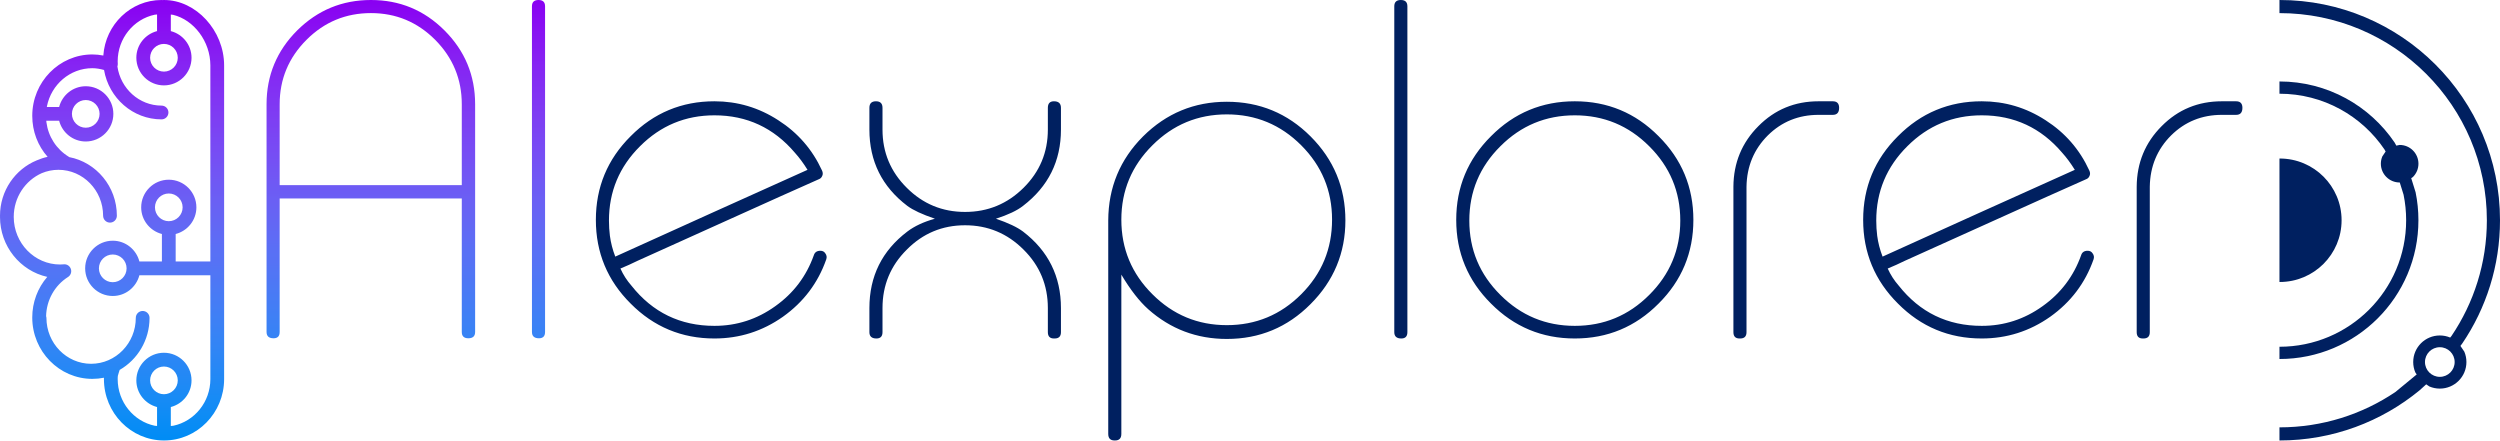
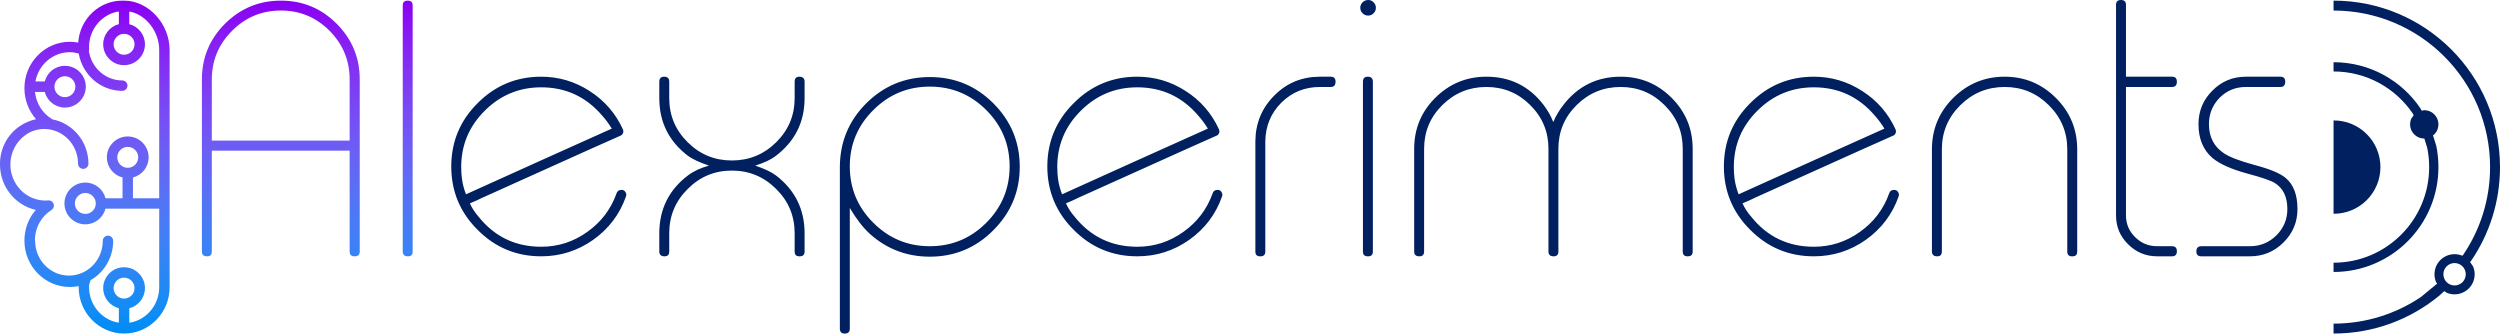
- <svg xmlns="http://www.w3.org/2000/svg" width="4183" height="737" xml:space="preserve" overflow="hidden">
+ <svg xmlns="http://www.w3.org/2000/svg" width="3950" height="527" xml:space="preserve" overflow="hidden">
  <defs>
    <clipPath id="clip0">
-       <rect x="109" y="869" width="4183" height="737" />
+       <rect x="225" y="974" width="3950" height="527" />
    </clipPath>
-     <linearGradient x1="565" y1="869" x2="565" y2="1606" gradientUnits="userSpaceOnUse" spreadMethod="reflect" id="fill1">
+     <linearGradient x1="551" y1="975" x2="551" y2="1501" gradientUnits="userSpaceOnUse" spreadMethod="reflect" id="fill1">
      <stop offset="0" stop-color="#8A00F2" />
      <stop offset="0.007" stop-color="#8901F2" />
      <stop offset="0.014" stop-color="#8903F2" />
      <stop offset="0.021" stop-color="#8905F2" />
      <stop offset="0.029" stop-color="#8907F2" />
      <stop offset="0.036" stop-color="#8909F2" />
      <stop offset="0.043" stop-color="#890BF2" />
      <stop offset="0.05" stop-color="#890CF2" />
      <stop offset="0.057" stop-color="#890EF2" />
      <stop offset="0.064" stop-color="#8910F2" />
      <stop offset="0.071" stop-color="#8912F2" />
      <stop offset="0.079" stop-color="#8814F2" />
      <stop offset="0.086" stop-color="#8815F2" />
      <stop offset="0.093" stop-color="#8817F2" />
      <stop offset="0.1" stop-color="#8819F2" />
      <stop offset="0.107" stop-color="#871AF2" />
      <stop offset="0.114" stop-color="#871CF2" />
      <stop offset="0.121" stop-color="#871EF2" />
      <stop offset="0.129" stop-color="#8720F2" />
      <stop offset="0.136" stop-color="#8621F2" />
      <stop offset="0.143" stop-color="#8623F3" />
      <stop offset="0.15" stop-color="#8625F3" />
      <stop offset="0.157" stop-color="#8526F3" />
      <stop offset="0.164" stop-color="#8528F3" />
      <stop offset="0.171" stop-color="#8429F3" />
      <stop offset="0.179" stop-color="#842BF3" />
      <stop offset="0.186" stop-color="#842DF3" />
      <stop offset="0.193" stop-color="#832EF3" />
      <stop offset="0.2" stop-color="#8330F3" />
      <stop offset="0.207" stop-color="#8231F3" />
      <stop offset="0.214" stop-color="#8233F3" />
      <stop offset="0.221" stop-color="#8134F3" />
      <stop offset="0.229" stop-color="#8136F3" />
      <stop offset="0.236" stop-color="#8037F3" />
      <stop offset="0.243" stop-color="#8039F3" />
      <stop offset="0.25" stop-color="#7F3AF3" />
      <stop offset="0.257" stop-color="#7F3CF3" />
      <stop offset="0.264" stop-color="#7E3DF3" />
      <stop offset="0.271" stop-color="#7E3FF3" />
      <stop offset="0.279" stop-color="#7D40F3" />
      <stop offset="0.286" stop-color="#7C41F3" />
      <stop offset="0.293" stop-color="#7C43F3" />
      <stop offset="0.3" stop-color="#7B44F3" />
      <stop offset="0.307" stop-color="#7A46F3" />
      <stop offset="0.314" stop-color="#7A47F4" />
      <stop offset="0.321" stop-color="#7948F4" />
      <stop offset="0.329" stop-color="#784AF4" />
      <stop offset="0.336" stop-color="#784BF4" />
      <stop offset="0.343" stop-color="#774CF4" />
      <stop offset="0.35" stop-color="#764EF4" />
      <stop offset="0.357" stop-color="#754FF4" />
      <stop offset="0.364" stop-color="#7550F4" />
      <stop offset="0.371" stop-color="#7451F4" />
      <stop offset="0.379" stop-color="#7353F4" />
      <stop offset="0.386" stop-color="#7254F4" />
      <stop offset="0.393" stop-color="#7255F4" />
      <stop offset="0.4" stop-color="#7156F4" />
      <stop offset="0.407" stop-color="#7058F4" />
      <stop offset="0.414" stop-color="#6F59F4" />
      <stop offset="0.421" stop-color="#6E5AF4" />
      <stop offset="0.429" stop-color="#6D5BF4" />
      <stop offset="0.436" stop-color="#6C5CF4" />
      <stop offset="0.443" stop-color="#6C5DF4" />
      <stop offset="0.45" stop-color="#6B5FF4" />
      <stop offset="0.457" stop-color="#6A60F4" />
      <stop offset="0.464" stop-color="#6961F4" />
      <stop offset="0.471" stop-color="#6862F4" />
      <stop offset="0.479" stop-color="#6763F4" />
      <stop offset="0.486" stop-color="#6664F4" />
      <stop offset="0.493" stop-color="#6565F4" />
      <stop offset="0.5" stop-color="#6466F4" />
      <stop offset="0.507" stop-color="#6367F4" />
      <stop offset="0.514" stop-color="#6268F4" />
      <stop offset="0.521" stop-color="#6169F4" />
      <stop offset="0.529" stop-color="#606AF5" />
      <stop offset="0.536" stop-color="#5F6BF5" />
      <stop offset="0.543" stop-color="#5E6CF5" />
      <stop offset="0.55" stop-color="#5D6DF5" />
      <stop offset="0.557" stop-color="#5B6EF5" />
      <stop offset="0.564" stop-color="#5A6FF5" />
      <stop offset="0.571" stop-color="#5970F5" />
      <stop offset="0.579" stop-color="#5871F5" />
      <stop offset="0.586" stop-color="#5771F5" />
      <stop offset="0.593" stop-color="#5672F5" />
      <stop offset="0.6" stop-color="#5573F5" />
      <stop offset="0.607" stop-color="#5374F5" />
      <stop offset="0.614" stop-color="#5275F5" />
      <stop offset="0.621" stop-color="#5176F5" />
      <stop offset="0.629" stop-color="#5076F5" />
      <stop offset="0.636" stop-color="#4E77F5" />
      <stop offset="0.643" stop-color="#4D78F5" />
      <stop offset="0.65" stop-color="#4C79F5" />
      <stop offset="0.657" stop-color="#4B7AF5" />
      <stop offset="0.664" stop-color="#497AF5" />
      <stop offset="0.671" stop-color="#487BF5" />
      <stop offset="0.679" stop-color="#477CF5" />
      <stop offset="0.686" stop-color="#457CF5" />
      <stop offset="0.693" stop-color="#447DF5" />
      <stop offset="0.7" stop-color="#437EF5" />
      <stop offset="0.707" stop-color="#417EF5" />
      <stop offset="0.714" stop-color="#407FF5" />
      <stop offset="0.721" stop-color="#3F80F5" />
      <stop offset="0.729" stop-color="#3D80F5" />
      <stop offset="0.736" stop-color="#3C81F5" />
      <stop offset="0.743" stop-color="#3A81F5" />
      <stop offset="0.75" stop-color="#3982F5" />
      <stop offset="0.757" stop-color="#3883F5" />
      <stop offset="0.764" stop-color="#3683F5" />
      <stop offset="0.771" stop-color="#3584F5" />
      <stop offset="0.779" stop-color="#3384F5" />
      <stop offset="0.786" stop-color="#3285F5" />
      <stop offset="0.793" stop-color="#3085F5" />
      <stop offset="0.8" stop-color="#2F86F5" />
      <stop offset="0.807" stop-color="#2D86F5" />
      <stop offset="0.814" stop-color="#2C86F5" />
      <stop offset="0.821" stop-color="#2A87F5" />
      <stop offset="0.829" stop-color="#2987F5" />
      <stop offset="0.836" stop-color="#2788F5" />
      <stop offset="0.843" stop-color="#2588F5" />
      <stop offset="0.85" stop-color="#2488F5" />
      <stop offset="0.857" stop-color="#2289F5" />
      <stop offset="0.864" stop-color="#2189F5" />
      <stop offset="0.871" stop-color="#1F89F5" />
      <stop offset="0.879" stop-color="#1D8AF5" />
      <stop offset="0.886" stop-color="#1C8AF5" />
      <stop offset="0.893" stop-color="#1A8AF5" />
      <stop offset="0.9" stop-color="#188BF5" />
      <stop offset="0.907" stop-color="#178BF5" />
      <stop offset="0.914" stop-color="#158BF5" />
      <stop offset="0.921" stop-color="#138BF5" />
      <stop offset="0.929" stop-color="#118BF5" />
      <stop offset="0.936" stop-color="#108CF5" />
      <stop offset="0.943" stop-color="#0E8CF5" />
      <stop offset="0.95" stop-color="#0C8CF5" />
      <stop offset="0.957" stop-color="#0A8CF5" />
      <stop offset="0.964" stop-color="#098CF5" />
      <stop offset="0.971" stop-color="#078CF5" />
      <stop offset="0.979" stop-color="#058CF5" />
      <stop offset="0.986" stop-color="#038CF5" />
      <stop offset="0.993" stop-color="#018CF5" />
      <stop offset="1" stop-color="#008DF6" />
    </linearGradient>
-     <linearGradient x1="565" y1="869" x2="565" y2="1606" gradientUnits="userSpaceOnUse" spreadMethod="reflect" id="fill2">
+     <linearGradient x1="551" y1="975" x2="551" y2="1501" gradientUnits="userSpaceOnUse" spreadMethod="reflect" id="fill2">
      <stop offset="0" stop-color="#8A00F2" />
      <stop offset="0.007" stop-color="#8901F2" />
      <stop offset="0.014" stop-color="#8903F2" />
      <stop offset="0.021" stop-color="#8905F2" />
      <stop offset="0.029" stop-color="#8907F2" />
      <stop offset="0.036" stop-color="#8909F2" />
      <stop offset="0.043" stop-color="#890BF2" />
      <stop offset="0.05" stop-color="#890CF2" />
      <stop offset="0.057" stop-color="#890EF2" />
      <stop offset="0.064" stop-color="#8910F2" />
      <stop offset="0.071" stop-color="#8912F2" />
      <stop offset="0.079" stop-color="#8814F2" />
      <stop offset="0.086" stop-color="#8815F2" />
      <stop offset="0.093" stop-color="#8817F2" />
      <stop offset="0.1" stop-color="#8819F2" />
      <stop offset="0.107" stop-color="#871AF2" />
      <stop offset="0.114" stop-color="#871CF2" />
      <stop offset="0.121" stop-color="#871EF2" />
      <stop offset="0.129" stop-color="#8720F2" />
      <stop offset="0.136" stop-color="#8621F2" />
      <stop offset="0.143" stop-color="#8623F3" />
      <stop offset="0.15" stop-color="#8625F3" />
      <stop offset="0.157" stop-color="#8526F3" />
      <stop offset="0.164" stop-color="#8528F3" />
      <stop offset="0.171" stop-color="#8429F3" />
      <stop offset="0.179" stop-color="#842BF3" />
      <stop offset="0.186" stop-color="#842DF3" />
      <stop offset="0.193" stop-color="#832EF3" />
      <stop offset="0.2" stop-color="#8330F3" />
      <stop offset="0.207" stop-color="#8231F3" />
      <stop offset="0.214" stop-color="#8233F3" />
      <stop offset="0.221" stop-color="#8134F3" />
      <stop offset="0.229" stop-color="#8136F3" />
      <stop offset="0.236" stop-color="#8037F3" />
      <stop offset="0.243" stop-color="#8039F3" />
      <stop offset="0.25" stop-color="#7F3AF3" />
      <stop offset="0.257" stop-color="#7F3CF3" />
      <stop offset="0.264" stop-color="#7E3DF3" />
      <stop offset="0.271" stop-color="#7E3FF3" />
      <stop offset="0.279" stop-color="#7D40F3" />
      <stop offset="0.286" stop-color="#7C41F3" />
      <stop offset="0.293" stop-color="#7C43F3" />
      <stop offset="0.3" stop-color="#7B44F3" />
      <stop offset="0.307" stop-color="#7A46F3" />
      <stop offset="0.314" stop-color="#7A47F4" />
      <stop offset="0.321" stop-color="#7948F4" />
      <stop offset="0.329" stop-color="#784AF4" />
      <stop offset="0.336" stop-color="#784BF4" />
      <stop offset="0.343" stop-color="#774CF4" />
      <stop offset="0.35" stop-color="#764EF4" />
      <stop offset="0.357" stop-color="#754FF4" />
      <stop offset="0.364" stop-color="#7550F4" />
      <stop offset="0.371" stop-color="#7451F4" />
      <stop offset="0.379" stop-color="#7353F4" />
      <stop offset="0.386" stop-color="#7254F4" />
      <stop offset="0.393" stop-color="#7255F4" />
      <stop offset="0.4" stop-color="#7156F4" />
      <stop offset="0.407" stop-color="#7058F4" />
      <stop offset="0.414" stop-color="#6F59F4" />
      <stop offset="0.421" stop-color="#6E5AF4" />
      <stop offset="0.429" stop-color="#6D5BF4" />
      <stop offset="0.436" stop-color="#6C5CF4" />
      <stop offset="0.443" stop-color="#6C5DF4" />
      <stop offset="0.45" stop-color="#6B5FF4" />
      <stop offset="0.457" stop-color="#6A60F4" />
      <stop offset="0.464" stop-color="#6961F4" />
      <stop offset="0.471" stop-color="#6862F4" />
      <stop offset="0.479" stop-color="#6763F4" />
      <stop offset="0.486" stop-color="#6664F4" />
      <stop offset="0.493" stop-color="#6565F4" />
      <stop offset="0.5" stop-color="#6466F4" />
      <stop offset="0.507" stop-color="#6367F4" />
      <stop offset="0.514" stop-color="#6268F4" />
      <stop offset="0.521" stop-color="#6169F4" />
      <stop offset="0.529" stop-color="#606AF5" />
      <stop offset="0.536" stop-color="#5F6BF5" />
      <stop offset="0.543" stop-color="#5E6CF5" />
      <stop offset="0.55" stop-color="#5D6DF5" />
      <stop offset="0.557" stop-color="#5B6EF5" />
      <stop offset="0.564" stop-color="#5A6FF5" />
      <stop offset="0.571" stop-color="#5970F5" />
      <stop offset="0.579" stop-color="#5871F5" />
      <stop offset="0.586" stop-color="#5771F5" />
      <stop offset="0.593" stop-color="#5672F5" />
      <stop offset="0.6" stop-color="#5573F5" />
      <stop offset="0.607" stop-color="#5374F5" />
      <stop offset="0.614" stop-color="#5275F5" />
      <stop offset="0.621" stop-color="#5176F5" />
      <stop offset="0.629" stop-color="#5076F5" />
      <stop offset="0.636" stop-color="#4E77F5" />
      <stop offset="0.643" stop-color="#4D78F5" />
      <stop offset="0.65" stop-color="#4C79F5" />
      <stop offset="0.657" stop-color="#4B7AF5" />
      <stop offset="0.664" stop-color="#497AF5" />
      <stop offset="0.671" stop-color="#487BF5" />
      <stop offset="0.679" stop-color="#477CF5" />
      <stop offset="0.686" stop-color="#457CF5" />
      <stop offset="0.693" stop-color="#447DF5" />
      <stop offset="0.7" stop-color="#437EF5" />
      <stop offset="0.707" stop-color="#417EF5" />
      <stop offset="0.714" stop-color="#407FF5" />
      <stop offset="0.721" stop-color="#3F80F5" />
      <stop offset="0.729" stop-color="#3D80F5" />
      <stop offset="0.736" stop-color="#3C81F5" />
      <stop offset="0.743" stop-color="#3A81F5" />
      <stop offset="0.75" stop-color="#3982F5" />
      <stop offset="0.757" stop-color="#3883F5" />
      <stop offset="0.764" stop-color="#3683F5" />
      <stop offset="0.771" stop-color="#3584F5" />
      <stop offset="0.779" stop-color="#3384F5" />
      <stop offset="0.786" stop-color="#3285F5" />
      <stop offset="0.793" stop-color="#3085F5" />
      <stop offset="0.8" stop-color="#2F86F5" />
      <stop offset="0.807" stop-color="#2D86F5" />
      <stop offset="0.814" stop-color="#2C86F5" />
      <stop offset="0.821" stop-color="#2A87F5" />
      <stop offset="0.829" stop-color="#2987F5" />
      <stop offset="0.836" stop-color="#2788F5" />
      <stop offset="0.843" stop-color="#2588F5" />
      <stop offset="0.85" stop-color="#2488F5" />
      <stop offset="0.857" stop-color="#2289F5" />
      <stop offset="0.864" stop-color="#2189F5" />
      <stop offset="0.871" stop-color="#1F89F5" />
      <stop offset="0.879" stop-color="#1D8AF5" />
      <stop offset="0.886" stop-color="#1C8AF5" />
      <stop offset="0.893" stop-color="#1A8AF5" />
      <stop offset="0.9" stop-color="#188BF5" />
      <stop offset="0.907" stop-color="#178BF5" />
      <stop offset="0.914" stop-color="#158BF5" />
      <stop offset="0.921" stop-color="#138BF5" />
      <stop offset="0.929" stop-color="#118BF5" />
      <stop offset="0.936" stop-color="#108CF5" />
      <stop offset="0.943" stop-color="#0E8CF5" />
      <stop offset="0.95" stop-color="#0C8CF5" />
      <stop offset="0.957" stop-color="#0A8CF5" />
      <stop offset="0.964" stop-color="#098CF5" />
      <stop offset="0.971" stop-color="#078CF5" />
      <stop offset="0.979" stop-color="#058CF5" />
      <stop offset="0.986" stop-color="#038CF5" />
      <stop offset="0.993" stop-color="#018CF5" />
      <stop offset="1" stop-color="#008DF6" />
    </linearGradient>
  </defs>
-   <g clip-path="url(#clip0)" transform="translate(-109 -869)">
-     <path d="M4191.3 1449.96C4177.59 1449.96 4166.47 1461.06 4166.47 1474.75 4166.47 1488.45 4177.59 1499.55 4191.3 1499.55 4205.02 1499.55 4216.13 1488.45 4216.13 1474.75 4216.13 1461.06 4205.02 1449.96 4191.3 1449.96ZM3923.5 1134.24C3980.63 1134.24 4026.94 1180.48 4026.94 1237.53 4026.94 1294.58 3980.63 1340.82 3923.5 1340.82L3923.01 1340.78 3923.01 1340.63 3923 1340.63 3923 1300.69 3923.01 1300.69 3923.01 1174.31 3923 1174.31 3923 1134.37 3923.01 1134.37 3923.01 1134.29ZM3923 1005.31C4003.26 1005.31 4074.01 1045.92 4115.8 1107.68L4118.5 1112.65 4124.1 1111.52C4141.47 1111.52 4155.55 1125.58 4155.55 1142.93 4155.55 1151.6 4152.03 1159.46 4146.34 1165.14L4143.44 1167.09 4150.78 1190.71C4153.88 1205.82 4155.5 1221.47 4155.5 1237.5 4155.5 1365.73 4051.41 1469.69 3923 1469.69L3923 1449.19C4040.07 1449.19 4134.97 1354.41 4134.97 1237.5 4134.97 1222.89 4133.49 1208.62 4130.67 1194.84L4124.28 1174.3 4124.1 1174.34C4106.73 1174.34 4092.65 1160.28 4092.65 1142.93 4092.65 1138.59 4093.53 1134.46 4095.12 1130.7L4100.62 1122.55 4098.77 1119.15C4060.68 1062.84 3996.17 1025.81 3923 1025.81ZM3923 869C4126.79 869 4292 1033.98 4292 1237.5 4292 1313.82 4268.77 1384.72 4228.98 1443.53L4225.8 1447.78 4232.32 1457.45C4234.58 1462.77 4235.82 1468.62 4235.82 1474.75 4235.82 1499.31 4215.89 1519.21 4191.3 1519.21 4185.16 1519.21 4179.3 1517.97 4173.97 1515.72L4168.52 1512.05 4157.72 1521.85C4093.93 1574.42 4012.16 1606 3923 1606L3923 1584.05C3994.87 1584.05 4061.64 1562.23 4117.02 1524.87L4152.63 1495.53 4150.28 1492.06C4148.03 1486.74 4146.78 1480.89 4146.78 1474.75 4146.78 1450.2 4166.71 1430.3 4191.3 1430.3 4197.45 1430.3 4203.3 1431.54 4208.63 1433.79L4208.65 1433.8 4210.76 1431.26C4248.17 1375.95 4270.02 1309.27 4270.02 1237.5 4270.02 1046.1 4114.65 890.948 3923 890.948Z" fill="#002060" fill-rule="evenodd" />
-     <path d="M3424.84 1061.96C3376.32 1061.96 3334.83 1079.18 3300.4 1113.62 3265.7 1148.07 3248.35 1189.55 3248.35 1238.09 3248.35 1246.7 3248.87 1255.18 3249.92 1263.53 3251.48 1275.27 3254.48 1286.88 3258.92 1298.36 3294.4 1282.18 3348.01 1257.92 3419.75 1225.56 3490.45 1193.73 3544.07 1169.59 3580.59 1153.15 3573.81 1142.19 3566.76 1132.67 3559.46 1124.58 3523.98 1082.83 3479.1 1061.96 3424.84 1061.96ZM2743.96 1061.96C2695.43 1061.96 2653.95 1079.18 2619.52 1113.62 2584.82 1148.07 2567.47 1189.55 2567.47 1238.09 2567.47 1286.62 2584.82 1328.11 2619.52 1362.55 2653.95 1396.99 2695.43 1414.22 2743.96 1414.22 2792.48 1414.22 2833.97 1396.99 2868.4 1362.55 2903.1 1328.11 2920.45 1286.62 2920.45 1238.09 2920.45 1189.55 2903.1 1148.07 2868.4 1113.62 2833.97 1079.18 2792.48 1061.96 2743.96 1061.96ZM1304.4 1061.96C1255.88 1061.96 1214.4 1079.18 1179.96 1113.62 1145.26 1148.07 1127.91 1189.55 1127.91 1238.09 1127.91 1246.7 1128.44 1255.18 1129.48 1263.53 1131.04 1275.27 1134.04 1286.88 1138.48 1298.36 1173.96 1282.18 1227.57 1257.92 1299.32 1225.56 1370.02 1193.73 1423.63 1169.59 1460.15 1153.15 1453.37 1142.19 1446.33 1132.67 1439.02 1124.58 1403.54 1082.83 1358.67 1061.96 1304.4 1061.96ZM2161.72 1060.39C2113.19 1060.39 2071.71 1077.61 2037.27 1112.06 2002.57 1146.5 1985.23 1187.99 1985.23 1236.52 1985.23 1285.32 2002.57 1326.93 2037.27 1361.38 2071.71 1395.82 2113.19 1413.04 2161.72 1413.04 2210.24 1413.04 2251.72 1395.82 2286.16 1361.38 2320.59 1326.93 2337.81 1285.32 2337.81 1236.52 2337.81 1187.99 2320.59 1146.5 2286.16 1112.06 2251.72 1077.61 2210.24 1060.39 2161.72 1060.39ZM2161.72 1039.26C2216.5 1039.26 2263.2 1058.57 2301.81 1097.18 2340.68 1136.06 2360.12 1182.9 2360.12 1237.7 2360.12 1292.23 2340.68 1338.94 2301.81 1377.82 2263.2 1416.69 2216.5 1436.13 2161.72 1436.13 2111.36 1436.13 2067.54 1419.56 2030.23 1386.43 2015.1 1372.86 2000.1 1353.55 1985.23 1328.5L1985.23 1595.04C1985.23 1602.35 1981.7 1606 1974.66 1606L1973.88 1606C1966.83 1606 1963.31 1602.35 1963.31 1595.04L1963.31 1237.7C1963.57 1182.64 1983.01 1135.8 2021.62 1097.18 2060.49 1058.57 2107.19 1039.26 2161.72 1039.26ZM3826.56 1038.47 3850.43 1038.47C3857.48 1038.47 3861 1042.13 3861 1049.43 3861 1057.26 3857.48 1061.18 3850.43 1061.18L3826.56 1061.18C3793.17 1061.18 3764.86 1072.66 3741.64 1095.62 3718.43 1118.84 3706.56 1147.41 3706.03 1181.33L3706.03 1424.78C3706.03 1431.83 3702.51 1435.35 3695.47 1435.35L3694.29 1435.35C3687.51 1435.35 3684.12 1431.83 3684.12 1424.78L3684.12 1181.33C3684.38 1141.41 3698.34 1107.62 3725.99 1079.96 3753.38 1052.3 3786.91 1038.47 3826.56 1038.47ZM3424.84 1038.47C3463.45 1038.47 3499.06 1049.04 3531.67 1070.18 3564.28 1091.05 3588.68 1119.1 3604.85 1154.33 3606.16 1157.2 3606.42 1159.81 3605.63 1162.16 3604.59 1165.29 3602.9 1167.37 3600.55 1168.42 3564.54 1184.34 3513.67 1207.17 3447.93 1236.91 3381.14 1267.18 3330.53 1290.01 3296.09 1305.41 3292.44 1306.97 3287.75 1309.19 3282.01 1312.06 3276.01 1314.67 3271.18 1316.76 3267.53 1318.32 3272.22 1328.76 3278.35 1338.28 3285.92 1346.9 3321.4 1391.78 3367.71 1414.22 3424.84 1414.22 3462.15 1414.22 3496.06 1403.26 3526.59 1381.34 3557.11 1359.68 3578.63 1331.24 3591.16 1296.01 3592.72 1291.06 3596.37 1288.58 3602.11 1288.58 3605.76 1288.58 3608.5 1290.01 3610.33 1292.88 3612.68 1296.01 3613.2 1299.41 3611.9 1303.06 3598.07 1342.46 3573.94 1374.42 3539.5 1398.95 3505.06 1423.22 3466.84 1435.35 3424.84 1435.35 3370.05 1435.35 3323.36 1415.91 3284.74 1377.03 3245.87 1338.42 3226.44 1291.71 3226.44 1236.91 3226.44 1182.12 3245.87 1135.41 3284.74 1096.79 3323.36 1057.91 3370.05 1038.47 3424.84 1038.47ZM3151.78 1038.47 3175.65 1038.47C3182.69 1038.47 3186.22 1042.13 3186.22 1049.43 3186.22 1057.26 3182.69 1061.18 3175.65 1061.18L3151.78 1061.18C3118.39 1061.18 3090.08 1072.66 3066.86 1095.62 3043.64 1118.84 3031.77 1147.41 3031.25 1181.33L3031.25 1424.78C3031.25 1431.83 3027.73 1435.35 3020.68 1435.35L3019.51 1435.35C3012.73 1435.35 3009.34 1431.83 3009.34 1424.78L3009.34 1181.33C3009.6 1141.41 3023.55 1107.62 3051.21 1079.96 3078.6 1052.3 3112.12 1038.47 3151.78 1038.47ZM2743.96 1038.47C2798.75 1038.47 2845.44 1057.91 2884.06 1096.79 2922.93 1135.41 2942.36 1182.12 2942.36 1236.91 2942.36 1291.71 2922.93 1338.42 2884.06 1377.03 2845.44 1415.91 2798.75 1435.35 2743.96 1435.35 2689.17 1435.35 2642.48 1415.91 2603.86 1377.03 2564.99 1338.42 2545.56 1291.71 2545.56 1236.91 2545.56 1182.12 2564.99 1135.41 2603.86 1096.79 2642.48 1057.91 2689.17 1038.47 2743.96 1038.47ZM1574.64 1038.47C1581.94 1038.47 1585.6 1042.13 1585.6 1049.43L1585.6 1085.83C1585.6 1123.93 1599.16 1156.42 1626.3 1183.29 1653.17 1210.17 1685.65 1223.61 1723.74 1223.61 1761.83 1223.61 1794.44 1210.17 1821.57 1183.29 1848.7 1156.42 1862.27 1123.93 1862.27 1085.83L1862.27 1049.43C1862.27 1042.13 1865.66 1038.47 1872.44 1038.47 1880.27 1038.47 1884.18 1042.13 1884.18 1049.43L1884.18 1085.83C1884.18 1138.54 1863.05 1181.07 1820.79 1213.43 1810.87 1221.26 1795.74 1228.43 1775.39 1234.96 1796 1242 1811.13 1249.18 1820.79 1256.48 1863.05 1288.84 1884.18 1331.5 1884.18 1384.47L1884.18 1424.78C1884.18 1431.83 1880.66 1435.35 1873.61 1435.35L1872.44 1435.35C1865.66 1435.35 1862.27 1431.83 1862.27 1424.78L1862.27 1384.47C1862.27 1346.11 1848.7 1313.5 1821.57 1286.62 1794.44 1259.48 1761.83 1245.92 1723.74 1245.92 1685.65 1245.92 1653.17 1259.48 1626.3 1286.62 1599.16 1313.5 1585.6 1346.11 1585.6 1384.47L1585.6 1424.78C1585.6 1431.83 1582.2 1435.35 1575.42 1435.35 1567.6 1435.35 1563.68 1431.83 1563.68 1424.78L1563.68 1384.47C1563.68 1331.24 1584.81 1288.58 1627.08 1256.48 1639.08 1247.35 1654.47 1240.17 1673.25 1234.96 1651.86 1227.65 1636.47 1220.47 1627.08 1213.43 1584.81 1181.33 1563.68 1138.8 1563.68 1085.83L1563.68 1049.43C1563.68 1042.13 1567.33 1038.47 1574.64 1038.47ZM1304.4 1038.47C1343.01 1038.47 1378.63 1049.04 1411.24 1070.18 1443.85 1091.05 1468.24 1119.1 1484.42 1154.33 1485.72 1157.2 1485.98 1159.81 1485.2 1162.16 1484.15 1165.29 1482.46 1167.37 1480.11 1168.42 1444.11 1184.34 1393.24 1207.17 1327.49 1236.91 1260.71 1267.18 1210.09 1290.01 1175.66 1305.41 1172 1306.97 1167.31 1309.19 1161.57 1312.06 1155.57 1314.67 1150.74 1316.76 1147.09 1318.32 1151.79 1328.76 1157.92 1338.28 1165.48 1346.9 1200.96 1391.78 1247.27 1414.22 1304.4 1414.22 1341.71 1414.22 1375.63 1403.26 1406.15 1381.34 1436.67 1359.68 1458.2 1331.24 1470.72 1296.01 1472.28 1291.06 1475.94 1288.58 1481.68 1288.58 1485.33 1288.58 1488.07 1290.01 1489.89 1292.88 1492.24 1296.01 1492.76 1299.41 1491.46 1303.06 1477.63 1342.46 1453.5 1374.42 1419.06 1398.95 1384.63 1423.22 1346.41 1435.35 1304.4 1435.35 1249.62 1435.35 1202.92 1415.91 1164.31 1377.03 1125.44 1338.42 1106 1291.71 1106 1236.91 1106 1182.12 1125.44 1135.41 1164.31 1096.79 1202.92 1057.91 1249.62 1038.47 1304.4 1038.47ZM2452.88 869C2460.19 869 2463.84 872.522 2463.84 879.568L2463.84 1424.78C2463.84 1431.83 2460.45 1435.35 2453.66 1435.35 2445.84 1435.35 2441.92 1431.83 2441.92 1424.78L2441.92 879.568C2441.92 872.522 2445.58 869 2452.88 869Z" fill="#002060" fill-rule="evenodd" />
-     <path d="M383.291 1482.28C370.543 1482.28 360.157 1492.67 360.157 1505.44 360.173 1518.24 370.543 1528.62 383.291 1528.62 396.047 1528.62 406.441 1518.23 406.441 1505.44 406.441 1492.67 396.063 1482.28 383.291 1482.28ZM297.651 1294.82C284.891 1294.82 274.51 1305.21 274.51 1318.01 274.51 1330.77 284.891 1341.18 297.651 1341.18 310.435 1341.18 320.809 1330.78 320.809 1318.01 320.809 1305.23 310.428 1294.82 297.651 1294.82ZM391.415 1192.74C378.655 1192.74 368.274 1203.14 368.274 1215.93 368.274 1228.71 378.663 1239.1 391.415 1239.1 404.175 1239.1 414.573 1228.7 414.573 1215.93 414.573 1203.15 404.191 1192.74 391.415 1192.74ZM252.499 1036.36C239.719 1036.37 229.349 1046.76 229.349 1059.52 229.349 1072.29 239.727 1082.7 252.499 1082.7 265.255 1082.7 275.633 1072.31 275.633 1059.52 275.633 1046.76 265.255 1036.36 252.499 1036.36ZM383.291 942.473C370.543 942.473 360.173 952.856 360.157 965.652 360.157 978.423 370.543 988.814 383.291 988.814 396.063 988.814 406.441 978.423 406.441 965.652 406.441 952.864 396.047 942.473 383.291 942.473ZM371.785 893.203 367.826 893.615C332.524 901.061 305.893 933.25 305.893 971.693 305.893 972.995 305.997 974.296 306.078 975.574 306.182 977.108 305.909 978.682 305.436 980.193 310.797 1017.2 341.831 1045.7 379.31 1045.7 385.664 1045.7 390.815 1050.85 390.815 1057.22 390.815 1063.59 385.656 1068.74 379.31 1068.74 331.15 1068.74 291.097 1032.95 283.082 986.075 276.615 984.3 270.075 983.103 263.504 983.103 226.092 983.103 194.784 1010.49 187.542 1046.77L187.42 1048 207.944 1048C213.093 1028.1 231.03 1013.3 252.5 1013.3 277.964 1013.3 298.663 1034.03 298.663 1059.52 298.663 1085.01 277.956 1105.75 252.5 1105.75 231.045 1105.75 213.118 1090.96 207.96 1071.06L186.482 1071.06 186.621 1073.28C189.67 1097.36 203.166 1118.54 224.011 1131.27 224.26 1131.43 224.412 1131.66 224.653 1131.84 270.043 1140.46 304.537 1181.15 304.537 1229.96 304.537 1236.33 299.377 1241.48 293.031 1241.48 286.676 1241.48 281.525 1236.33 281.525 1229.96 281.525 1187.59 247.986 1153.12 206.762 1153.12 196.901 1153.12 187.513 1155.13 178.888 1158.72 151.335 1170.96 131.99 1199.14 131.99 1231.9 131.99 1275.82 166.773 1311.57 209.53 1311.57 211.609 1311.57 213.655 1311.44 215.677 1311.26 220.98 1310.67 225.859 1314.02 227.56 1319.04 229.261 1324.06 227.311 1329.62 222.834 1332.45 200.375 1346.73 186.823 1371.13 186.109 1398 186.35 1398.93 186.687 1399.83 186.687 1400.83 186.687 1443.22 220.225 1477.7 261.45 1477.7 302.675 1477.7 336.214 1443.22 336.214 1400.83 336.214 1394.46 341.373 1389.31 347.719 1389.31 354.074 1389.31 359.225 1394.46 359.225 1400.83 359.225 1438.21 339.014 1470.8 309.214 1487.93 308.636 1489.8 308.114 1491.4 307.657 1492.75 306.277 1496.86 305.908 1497.98 305.908 1503.25 305.908 1541.71 332.532 1573.89 367.838 1581.33L371.785 1581.74 371.785 1550.05C351.913 1544.9 337.126 1526.94 337.126 1505.44 337.126 1479.95 357.833 1459.22 383.288 1459.22 408.752 1459.22 429.468 1479.95 429.468 1505.44 429.468 1526.92 414.695 1544.87 394.814 1550.04L394.814 1581.77 399.058 1581.33C434.365 1573.89 460.996 1541.7 460.996 1503.25L460.99 1503.26 460.987 1329.53 342.222 1329.53C337.063 1349.43 319.136 1364.24 297.666 1364.24 272.194 1364.24 251.488 1343.5 251.488 1318 251.488 1292.5 272.202 1271.75 297.666 1271.75 319.138 1271.75 337.071 1286.56 342.222 1306.46L379.898 1306.46 379.898 1260.53C360.019 1255.38 345.227 1237.43 345.227 1215.93 345.227 1190.43 365.941 1169.68 391.406 1169.68 416.878 1169.68 437.6 1190.43 437.6 1215.93 437.6 1237.42 422.807 1255.38 402.935 1260.53L402.935 1306.46 460.987 1306.46 460.982 978.416C460.982 938.139 433.233 902.179 398.625 893.818L394.814 893.36 394.814 921.058C414.695 926.222 429.468 944.171 429.468 965.653 429.468 991.14 408.752 1011.87 383.288 1011.87 357.833 1011.87 337.126 991.148 337.126 965.653 337.126 944.157 351.913 926.197 371.785 921.042ZM379.324 869C379.605 869 379.854 869.153 380.126 869.16 381.242 869.128 382.325 869 383.448 869L383.448 869.006C437.014 869.006 484 920.156 483.992 978.465L483.997 1306.46 483.999 1306.46 483.999 1329.53 483.998 1329.53 484 1503.27C484 1559.92 438.883 1606 383.44 1606 327.997 1606 282.897 1559.92 282.897 1503.27 282.897 1502.48 282.912 1501.73 282.921 1501.02 276.558 1502.29 270.075 1502.93 263.503 1502.93 208.061 1502.93 162.96 1456.85 162.96 1400.22 162.96 1374.72 172.058 1350.77 188.114 1332.28 142.933 1322.23 109 1281.06 109 1231.93 109 1231.39 109.072 1230.86 109.072 1230.33 109.072 1230.22 109 1230.12 109 1229.99 109 1188.01 134.516 1152.06 170.517 1137.31 176.318 1134.8 182.368 1132.78 188.658 1131.42 172.258 1112.88 162.974 1088.74 162.974 1062.83 162.974 1006.18 208.075 960.102 263.518 960.102 269.672 960.102 275.802 960.744 281.884 961.933 285.415 910.091 327.708 869 379.324 869Z" fill="url(#fill1)" fill-rule="evenodd" />
-     <path d="M729.688 890.904C687.648 890.904 651.744 905.768 621.977 935.496 591.948 965.485 576.934 1001.47 576.934 1043.45L576.934 1178.79 881.659 1178.79 881.659 1043.45C881.659 1001.47 866.775 965.485 837.008 935.496 807.24 905.768 771.467 890.904 729.688 890.904ZM1010.03 869C1017.34 869 1021 872.52 1021 879.561L1021 1424.44C1021 1431.48 1017.61 1435 1010.82 1435 1002.98 1435 999.066 1431.48 999.066 1424.44L999.066 879.561C999.066 872.52 1002.72 869 1010.03 869ZM729.688 869C777.734 869 818.729 885.95 852.675 919.85 886.881 954.011 903.984 995.212 903.984 1043.45L903.984 1424.44C903.984 1431.48 900.198 1435 892.626 1435 885.314 1435 881.659 1431.48 881.659 1424.44L881.659 1201.09 576.934 1201.09 576.934 1424.44C576.934 1431.48 573.54 1435 566.75 1435 558.917 1435 555 1431.48 555 1424.44L555 1043.45C555 995.212 572.103 954.011 606.31 919.85 640.516 885.95 681.643 869 729.688 869Z" fill="url(#fill2)" fill-rule="evenodd" />
+   <g clip-path="url(#clip0)" transform="translate(-225 -974)">
+     <path d="M3090.84 1111.98C3056.09 1111.98 3026.38 1124.29 3001.71 1148.92 2976.86 1173.55 2964.44 1203.22 2964.44 1237.92 2964.44 1244.08 2964.81 1250.14 2965.56 1256.11 2966.68 1264.51 2968.83 1272.81 2972.01 1281.02 2997.42 1269.45 3035.82 1252.1 3087.2 1228.96 3137.84 1206.2 3176.23 1188.94 3202.39 1177.19 3197.54 1169.35 3192.49 1162.54 3187.26 1156.76 3161.85 1126.9 3129.71 1111.98 3090.84 1111.98ZM2021.88 1111.98C1987.13 1111.98 1957.42 1124.29 1932.76 1148.92 1907.91 1173.55 1895.48 1203.22 1895.48 1237.92 1895.48 1244.08 1895.85 1250.14 1896.6 1256.11 1897.72 1264.51 1899.87 1272.81 1903.05 1281.02 1928.46 1269.45 1966.86 1252.1 2018.24 1228.96 2068.88 1206.2 2107.28 1188.94 2133.43 1177.19 2128.58 1169.35 2123.53 1162.54 2118.3 1156.76 2092.89 1126.9 2060.75 1111.98 2021.88 1111.98ZM1080.1 1111.98C1045.35 1111.98 1015.64 1124.29 990.973 1148.92 966.121 1173.55 953.696 1203.22 953.696 1237.92 953.696 1244.08 954.069 1250.14 954.817 1256.11 955.938 1264.51 958.087 1272.81 961.263 1281.02 986.675 1269.45 1025.07 1252.1 1076.46 1228.96 1127.09 1206.2 1165.49 1188.94 1191.65 1177.19 1186.79 1169.35 1181.75 1162.54 1176.52 1156.76 1151.1 1126.9 1118.97 1111.98 1080.1 1111.98ZM1694.08 1110.86C1659.33 1110.86 1629.62 1123.17 1604.96 1147.8 1580.11 1172.43 1567.68 1202.1 1567.68 1236.8 1567.68 1271.69 1580.11 1301.45 1604.96 1326.08 1629.62 1350.71 1659.33 1363.02 1694.08 1363.02 1728.84 1363.02 1758.55 1350.71 1783.21 1326.08 1807.88 1301.45 1820.21 1271.69 1820.21 1236.8 1820.21 1202.1 1807.88 1172.43 1783.21 1147.8 1758.55 1123.17 1728.84 1110.86 1694.08 1110.86ZM1694.08 1095.74C1733.32 1095.74 1766.77 1109.55 1794.42 1137.17 1822.26 1164.97 1836.19 1198.46 1836.19 1237.64 1836.19 1276.64 1822.26 1310.03 1794.42 1337.83 1766.77 1365.64 1733.32 1379.54 1694.08 1379.54 1658.02 1379.54 1626.63 1367.69 1599.91 1343.99 1589.07 1334.29 1578.33 1320.48 1567.68 1302.57L1567.68 1493.16C1567.68 1498.39 1565.16 1501 1560.11 1501L1559.55 1501C1554.51 1501 1551.98 1498.39 1551.98 1493.16L1551.98 1237.64C1552.17 1198.27 1566.09 1164.78 1593.75 1137.17 1621.59 1109.55 1655.03 1095.74 1694.08 1095.74ZM3773.44 1095.18 3828.09 1095.18C3833.14 1095.18 3835.66 1097.8 3835.66 1103.02 3835.66 1108.62 3833.14 1111.42 3828.09 1111.42L3773.44 1111.42C3757.18 1111.42 3743.36 1117.11 3731.96 1128.49 3720.75 1140.06 3715.14 1153.96 3715.14 1170.19 3715.14 1190.34 3722.99 1205.64 3738.69 1216.09 3747.47 1222.06 3763.16 1228.12 3785.77 1234.28 3810.81 1240.81 3827.72 1247.81 3836.5 1255.27 3848.83 1265.72 3855 1282.05 3855 1304.25 3855 1324.77 3847.71 1342.31 3833.14 1356.87 3818.38 1371.61 3800.63 1378.98 3779.89 1378.98L3703.09 1378.98C3697.86 1378.98 3695.24 1376.46 3695.24 1371.42 3695.24 1365.82 3697.86 1363.02 3703.09 1363.02L3779.89 1363.02C3796.14 1363.02 3810.06 1357.33 3821.65 1345.95 3833.23 1334.38 3839.02 1320.48 3839.02 1304.25 3839.02 1285.03 3832.39 1271.32 3819.12 1263.11 3813.33 1259.38 3798.94 1254.43 3775.96 1248.28 3750.55 1241.37 3732.15 1233.16 3720.75 1223.65 3705.99 1210.96 3698.61 1193.14 3698.61 1170.19 3698.61 1149.48 3705.89 1131.85 3720.47 1117.29 3735.04 1102.55 3752.7 1095.18 3773.44 1095.18ZM3392.36 1095.18C3423.93 1095.18 3450.93 1106.38 3473.35 1128.77 3495.78 1151.16 3506.99 1178.21 3506.99 1209.93L3506.99 1371.42C3506.99 1376.46 3504.56 1378.98 3499.7 1378.98L3498.58 1378.98C3493.72 1378.98 3491.29 1376.46 3491.29 1371.42L3491.29 1209.93C3491.29 1182.69 3481.58 1159.46 3462.14 1140.24 3442.9 1121.03 3419.64 1111.42 3392.36 1111.42 3365.08 1111.42 3341.72 1121.03 3322.29 1140.24 3302.85 1159.46 3293.14 1182.69 3293.14 1209.93L3293.14 1371.42C3293.14 1376.46 3290.71 1378.98 3285.85 1378.98 3280.24 1378.98 3277.44 1376.46 3277.44 1371.42L3277.44 1209.93C3277.44 1178.21 3288.65 1151.16 3311.08 1128.77 3333.68 1106.38 3360.78 1095.18 3392.36 1095.18ZM3090.84 1095.18C3118.5 1095.18 3144 1102.74 3167.36 1117.85 3190.72 1132.78 3208.19 1152.84 3219.77 1178.03 3220.7 1180.08 3220.89 1181.95 3220.33 1183.62 3219.58 1185.86 3218.37 1187.36 3216.69 1188.1 3190.9 1199.48 3154.47 1215.81 3107.38 1237.08 3059.55 1258.72 3023.3 1275.05 2998.63 1286.06 2996.02 1287.18 2992.65 1288.76 2988.54 1290.82 2984.24 1292.68 2980.79 1294.17 2978.17 1295.29 2981.54 1302.76 2985.93 1309.57 2991.35 1315.72 3016.76 1347.82 3049.92 1363.86 3090.84 1363.86 3117.56 1363.86 3141.85 1356.03 3163.71 1340.35 3185.58 1324.87 3200.99 1304.53 3209.96 1279.34 3211.08 1275.8 3213.7 1274.02 3217.81 1274.02 3220.42 1274.02 3222.39 1275.05 3223.69 1277.1 3225.38 1279.34 3225.75 1281.77 3224.82 1284.38 3214.91 1312.55 3197.63 1335.41 3172.96 1352.95 3148.3 1370.3 3120.93 1378.98 3090.84 1378.98 3051.6 1378.98 3018.16 1365.08 2990.5 1337.27 2962.66 1309.66 2948.74 1276.26 2948.74 1237.08 2948.74 1197.9 2962.66 1164.5 2990.5 1136.89 3018.16 1109.09 3051.6 1095.18 3090.84 1095.18ZM2573.47 1095.18C2611.03 1095.18 2641.2 1110.11 2664 1139.96 2670.73 1148.92 2675.77 1157.88 2679.13 1166.83 2683.06 1157.5 2688.29 1148.64 2694.83 1140.24 2717.81 1110.2 2748.08 1095.18 2785.64 1095.18 2817.03 1095.18 2843.84 1106.29 2866.08 1128.49 2888.31 1150.69 2899.43 1177.56 2899.43 1209.09L2899.43 1371.42C2899.43 1376.46 2896.91 1378.98 2891.86 1378.98L2891.3 1378.98C2886.26 1378.98 2883.74 1376.46 2883.74 1371.42L2883.74 1209.09C2883.74 1182.04 2874.11 1159 2854.87 1139.96 2835.81 1120.93 2812.73 1111.42 2785.64 1111.42 2758.54 1111.42 2735.38 1120.93 2716.13 1139.96 2696.88 1159 2687.26 1182.04 2687.26 1209.09L2687.26 1371.42C2687.26 1376.46 2684.74 1378.98 2679.69 1378.98 2674.27 1378.98 2671.57 1376.46 2671.57 1371.42L2671.57 1209.09C2671.57 1182.04 2661.94 1159 2642.7 1139.96 2623.64 1120.93 2600.56 1111.42 2573.47 1111.42 2546.38 1111.42 2523.21 1120.93 2503.96 1139.96 2484.71 1159 2475.09 1182.04 2475.09 1209.09L2475.09 1371.42C2475.09 1376.46 2472.57 1378.98 2467.52 1378.98 2462.11 1378.98 2459.4 1376.46 2459.4 1371.42L2459.4 1209.09C2459.4 1177.56 2470.51 1150.69 2492.75 1128.49 2515.17 1106.29 2542.08 1095.18 2573.47 1095.18ZM2386.01 1095.18C2391.42 1095.18 2394.13 1097.8 2394.13 1103.02L2394.13 1371.42C2394.13 1376.46 2391.7 1378.98 2386.85 1378.98L2386.01 1378.98C2380.96 1378.98 2378.44 1376.46 2378.44 1371.42L2378.44 1103.02C2378.44 1097.8 2380.96 1095.18 2386.01 1095.18ZM2310.5 1095.18 2327.6 1095.18C2332.65 1095.18 2335.17 1097.8 2335.17 1103.02 2335.17 1108.62 2332.65 1111.42 2327.6 1111.42L2310.5 1111.42C2286.59 1111.42 2266.31 1119.63 2249.68 1136.05 2233.05 1152.65 2224.55 1173.08 2224.18 1197.34L2224.18 1371.42C2224.18 1376.46 2221.66 1378.98 2216.61 1378.98L2215.77 1378.98C2210.91 1378.98 2208.48 1376.46 2208.48 1371.42L2208.48 1197.34C2208.67 1168.79 2218.67 1144.63 2238.47 1124.85 2258.09 1105.07 2282.1 1095.18 2310.5 1095.18ZM2021.88 1095.18C2049.54 1095.18 2075.04 1102.74 2098.4 1117.85 2121.76 1132.78 2139.23 1152.84 2150.81 1178.03 2151.75 1180.08 2151.93 1181.95 2151.37 1183.62 2150.62 1185.86 2149.41 1187.36 2147.73 1188.1 2121.94 1199.48 2085.51 1215.81 2038.42 1237.08 1990.59 1258.72 1954.34 1275.05 1929.67 1286.06 1927.06 1287.18 1923.69 1288.76 1919.58 1290.82 1915.29 1292.68 1911.83 1294.17 1909.21 1295.29 1912.58 1302.76 1916.97 1309.57 1922.39 1315.72 1947.8 1347.82 1980.96 1363.86 2021.88 1363.86 2048.6 1363.86 2072.89 1356.03 2094.76 1340.35 2116.62 1324.87 2132.03 1304.53 2141 1279.34 2142.12 1275.8 2144.74 1274.02 2148.85 1274.02 2151.47 1274.02 2153.43 1275.05 2154.74 1277.1 2156.42 1279.34 2156.79 1281.77 2155.86 1284.38 2145.95 1312.55 2128.67 1335.41 2104.01 1352.95 2079.34 1370.3 2051.97 1378.98 2021.88 1378.98 1982.65 1378.98 1949.2 1365.08 1921.55 1337.27 1893.7 1309.66 1879.78 1276.26 1879.78 1237.08 1879.78 1197.9 1893.7 1164.5 1921.55 1136.89 1949.2 1109.09 1982.65 1095.18 2021.88 1095.18ZM1274.55 1095.18C1279.78 1095.18 1282.39 1097.8 1282.39 1103.02L1282.39 1129.05C1282.39 1156.29 1292.11 1179.52 1311.54 1198.74 1330.79 1217.96 1354.05 1227.56 1381.33 1227.56 1408.61 1227.56 1431.97 1217.96 1451.4 1198.74 1470.83 1179.52 1480.55 1156.29 1480.55 1129.05L1480.55 1103.02C1480.55 1097.8 1482.98 1095.18 1487.84 1095.18 1493.44 1095.18 1496.25 1097.8 1496.25 1103.02L1496.25 1129.05C1496.25 1166.74 1481.11 1197.15 1450.84 1220.29 1443.74 1225.89 1432.9 1231.02 1418.33 1235.68 1433.09 1240.72 1443.93 1245.85 1450.84 1251.07 1481.11 1274.21 1496.25 1304.72 1496.25 1342.59L1496.25 1371.42C1496.25 1376.46 1493.72 1378.98 1488.68 1378.98L1487.84 1378.98C1482.98 1378.98 1480.55 1376.46 1480.55 1371.42L1480.55 1342.59C1480.55 1315.16 1470.83 1291.84 1451.4 1272.62 1431.97 1253.22 1408.61 1243.52 1381.33 1243.52 1354.05 1243.52 1330.79 1253.22 1311.54 1272.62 1292.11 1291.84 1282.39 1315.16 1282.39 1342.59L1282.39 1371.42C1282.39 1376.46 1279.97 1378.98 1275.11 1378.98 1269.5 1378.98 1266.7 1376.46 1266.7 1371.42L1266.7 1342.59C1266.7 1304.53 1281.83 1274.02 1312.1 1251.07 1320.7 1244.54 1331.72 1239.41 1345.18 1235.68 1329.86 1230.46 1318.83 1225.33 1312.1 1220.29 1281.83 1197.34 1266.7 1166.93 1266.7 1129.05L1266.7 1103.02C1266.7 1097.8 1269.32 1095.18 1274.55 1095.18ZM1080.1 1095.18C1107.75 1095.18 1133.26 1102.74 1156.62 1117.85 1179.97 1132.78 1197.44 1152.84 1209.03 1178.03 1209.96 1180.08 1210.15 1181.95 1209.59 1183.62 1208.84 1185.86 1207.63 1187.36 1205.95 1188.1 1180.16 1199.48 1143.72 1215.81 1096.64 1237.08 1048.8 1258.72 1012.55 1275.05 987.889 1286.06 985.274 1287.18 981.91 1288.76 977.799 1290.82 973.502 1292.68 970.045 1294.17 967.429 1295.29 970.793 1302.76 975.184 1309.57 980.602 1315.72 1006.01 1347.82 1039.18 1363.86 1080.1 1363.86 1106.82 1363.86 1131.11 1356.03 1152.97 1340.35 1174.83 1324.87 1190.25 1304.53 1199.22 1279.34 1200.34 1275.8 1202.96 1274.02 1207.07 1274.02 1209.68 1274.02 1211.64 1275.05 1212.95 1277.1 1214.63 1279.34 1215.01 1281.77 1214.07 1284.38 1204.17 1312.55 1186.89 1335.41 1162.22 1352.95 1137.56 1370.3 1110.18 1378.98 1080.1 1378.98 1040.86 1378.98 1007.42 1365.08 979.761 1337.27 951.921 1309.66 938 1276.26 938 1237.08 938 1197.9 951.921 1164.5 979.761 1136.89 1007.42 1109.09 1040.86 1095.18 1080.1 1095.18ZM3576.18 974C3581.41 974 3584.03 976.519 3584.03 981.556L3584.03 1095.18 3656.9 1095.18C3661.94 1095.18 3664.47 1097.8 3664.47 1103.02 3664.47 1108.62 3661.94 1111.42 3656.9 1111.42L3584.03 1111.42 3584.03 1314.32C3584.03 1327.76 3588.89 1339.23 3598.6 1348.75 3608.13 1358.27 3619.72 1363.02 3633.36 1363.02L3656.9 1363.02C3661.94 1363.02 3664.47 1365.64 3664.47 1370.86 3664.47 1376.27 3661.94 1378.98 3656.9 1378.98L3633.36 1378.98C3615.42 1378.98 3600.1 1372.63 3587.39 1359.94 3574.69 1347.44 3568.33 1332.24 3568.33 1314.32L3568.33 981.556C3568.33 976.519 3570.95 974 3576.18 974ZM2386.85 974C2390.21 974 2393.01 975.213 2395.25 977.638 2397.68 980.064 2398.9 982.956 2398.9 986.314 2398.9 989.673 2397.68 992.565 2395.25 994.99 2392.83 997.416 2390.02 998.628 2386.85 998.628 2383.3 998.628 2380.31 997.416 2377.88 994.99 2375.45 992.565 2374.23 989.673 2374.23 986.314 2374.23 982.956 2375.45 980.064 2377.88 977.638 2380.31 975.213 2383.3 974 2386.85 974Z" fill="#002060" fill-rule="evenodd" />
+     <path d="M4103.23 1389.63C4093.45 1389.63 4085.53 1397.56 4085.53 1407.33 4085.53 1417.1 4093.45 1425.03 4103.23 1425.03 4113 1425.03 4120.93 1417.1 4120.93 1407.33 4120.93 1397.56 4113 1389.63 4103.23 1389.63ZM3912.36 1164.3C3953.07 1164.3 3986.08 1197.31 3986.08 1238.02 3986.08 1278.74 3953.07 1311.74 3912.36 1311.74L3912.01 1311.71 3912.01 1311.6 3912 1311.6 3912 1283.1 3912.01 1283.1 3912.01 1192.9 3912 1192.9 3912 1164.4 3912.01 1164.4 3912.01 1164.34ZM3912 1072.29C3969.2 1072.29 4019.63 1101.27 4049.41 1145.35L4051.34 1148.89 4055.33 1148.09C4067.71 1148.09 4077.75 1158.12 4077.75 1170.51 4077.75 1176.7 4075.24 1182.3 4071.18 1186.36L4069.12 1187.75 4074.35 1204.6C4076.56 1215.39 4077.71 1226.56 4077.71 1238 4077.71 1329.52 4003.52 1403.71 3912 1403.71L3912 1389.08C3995.44 1389.08 4063.08 1321.44 4063.08 1238 4063.08 1227.57 4062.02 1217.39 4060.01 1207.55L4055.46 1192.9 4055.33 1192.92C4042.95 1192.92 4032.92 1182.89 4032.92 1170.51 4032.92 1167.41 4033.54 1164.46 4034.68 1161.78L4038.6 1155.96 4037.28 1153.53C4010.13 1113.34 3964.15 1086.92 3912 1086.92ZM3912 975C4057.25 975 4175 1092.75 4175 1238 4175 1292.47 4158.44 1343.07 4130.08 1385.05L4127.81 1388.08 4132.47 1394.98C4134.07 1398.77 4134.96 1402.95 4134.96 1407.33 4134.96 1424.85 4120.75 1439.06 4103.23 1439.06 4098.85 1439.06 4094.67 1438.17 4090.88 1436.57L4086.99 1433.95 4079.29 1440.94C4033.83 1478.46 3975.55 1501 3912 1501L3912 1485.34C3963.22 1485.34 4010.81 1469.76 4050.29 1443.09L4075.66 1422.16 4073.99 1419.68C4072.39 1415.88 4071.5 1411.71 4071.5 1407.33 4071.5 1389.81 4085.7 1375.6 4103.23 1375.6 4107.61 1375.6 4111.78 1376.49 4115.58 1378.09L4115.6 1378.1 4117.09 1376.29C4143.76 1336.81 4159.33 1289.22 4159.33 1238 4159.33 1101.4 4048.6 990.665 3912 990.665Z" fill="#002060" fill-rule="evenodd" />
+     <path d="M421.026 1412.7C411.916 1412.7 404.493 1420.12 404.493 1429.23 404.505 1438.36 411.916 1445.78 421.026 1445.78 430.142 1445.78 437.571 1438.36 437.571 1429.23 437.571 1420.12 430.154 1412.7 421.026 1412.7ZM359.823 1278.91C350.704 1278.91 343.284 1286.33 343.284 1295.46 343.284 1304.57 350.704 1311.99 359.823 1311.99 368.959 1311.99 376.373 1304.58 376.373 1295.46 376.373 1286.34 368.954 1278.91 359.823 1278.91ZM426.832 1206.06C417.713 1206.06 410.294 1213.47 410.294 1222.6 410.294 1231.73 417.719 1239.14 426.832 1239.14 435.952 1239.14 443.383 1231.72 443.383 1222.6 443.383 1213.49 435.963 1206.06 426.832 1206.06ZM327.554 1094.44C318.421 1094.46 311.009 1101.87 311.009 1110.98 311.009 1120.09 318.426 1127.52 327.554 1127.52 336.67 1127.52 344.087 1120.1 344.087 1110.98 344.087 1101.87 336.67 1094.44 327.554 1094.44ZM421.026 1027.44C411.916 1027.44 404.505 1034.85 404.493 1043.98 404.493 1053.1 411.916 1060.51 421.026 1060.51 430.154 1060.51 437.571 1053.1 437.571 1043.98 437.571 1034.85 430.142 1027.44 421.026 1027.44ZM412.804 992.274 409.974 992.568C384.745 997.882 365.713 1020.86 365.713 1048.29 365.713 1049.22 365.787 1050.15 365.845 1051.06 365.919 1052.16 365.724 1053.28 365.386 1054.36 369.217 1080.77 391.397 1101.11 418.181 1101.11 422.723 1101.11 426.404 1104.79 426.404 1109.33 426.404 1113.88 422.717 1117.56 418.181 1117.56 383.763 1117.56 355.139 1092.01 349.41 1058.56 344.789 1057.29 340.115 1056.44 335.419 1056.44 308.681 1056.44 286.307 1075.98 281.131 1101.87L281.044 1102.75 295.712 1102.75C299.392 1088.55 312.211 1077.99 327.555 1077.99 345.753 1077.99 360.546 1092.78 360.546 1110.97 360.546 1129.17 345.747 1143.97 327.555 1143.97 312.221 1143.97 299.409 1133.42 295.724 1119.21L280.374 1119.21 280.473 1120.8C282.652 1137.98 292.297 1153.1 307.194 1162.19 307.372 1162.3 307.481 1162.46 307.653 1162.59 340.092 1168.74 364.743 1197.78 364.743 1232.62 364.743 1237.16 361.056 1240.84 356.521 1240.84 351.979 1240.84 348.298 1237.16 348.298 1232.62 348.298 1202.38 324.329 1177.78 294.867 1177.78 287.82 1177.78 281.111 1179.21 274.947 1181.77 255.256 1190.51 241.43 1210.62 241.43 1234 241.43 1265.35 266.289 1290.87 296.846 1290.87 298.331 1290.87 299.793 1290.77 301.238 1290.64 305.029 1290.22 308.515 1292.61 309.731 1296.2 310.946 1299.78 309.553 1303.74 306.353 1305.77 290.303 1315.96 280.618 1333.37 280.107 1352.55 280.279 1353.21 280.52 1353.86 280.52 1354.57 280.52 1384.82 304.489 1409.43 333.951 1409.43 363.413 1409.43 387.382 1384.82 387.382 1354.57 387.382 1350.03 391.069 1346.35 395.605 1346.35 400.146 1346.35 403.828 1350.03 403.828 1354.57 403.828 1381.24 389.383 1404.51 368.086 1416.73 367.673 1418.07 367.3 1419.21 366.973 1420.18 365.987 1423.11 365.723 1423.9 365.723 1427.67 365.723 1455.12 384.751 1478.08 409.983 1483.4L412.804 1483.69 412.804 1461.07C398.602 1457.39 388.034 1444.57 388.034 1429.23 388.034 1411.04 402.833 1396.24 421.025 1396.24 439.223 1396.24 454.027 1411.04 454.027 1429.23 454.027 1444.56 443.47 1457.37 429.262 1461.06L429.262 1483.71 432.295 1483.4C457.528 1478.08 476.56 1455.11 476.56 1427.67L476.555 1427.67 476.553 1303.68 391.676 1303.68C387.989 1317.89 375.177 1328.45 359.834 1328.45 341.629 1328.45 326.832 1313.65 326.832 1295.45 326.832 1277.25 341.635 1262.44 359.834 1262.44 375.178 1262.44 387.995 1273.02 391.676 1287.22L418.602 1287.22 418.602 1254.44C404.395 1250.76 393.824 1237.95 393.824 1222.61 393.824 1204.4 408.627 1189.6 426.826 1189.6 445.03 1189.6 459.84 1204.4 459.84 1222.61 459.84 1237.94 449.267 1250.76 435.066 1254.44L435.066 1287.22 476.553 1287.22 476.55 1053.09C476.55 1024.35 456.718 998.68 431.985 992.712L429.262 992.386 429.262 1012.15C443.47 1015.84 454.027 1028.65 454.027 1043.98 454.027 1062.17 439.223 1076.97 421.025 1076.97 402.833 1076.97 388.034 1062.18 388.034 1043.98 388.034 1028.64 398.602 1015.82 412.804 1012.14ZM418.191 975C418.392 975 418.57 975.109 418.765 975.115 419.562 975.092 420.336 975 421.139 975L421.139 975.004C459.42 975.004 493 1011.51 492.994 1053.13L492.998 1287.22 492.999 1287.22 492.999 1303.68 492.998 1303.68 493 1427.68C493 1468.11 460.756 1501 421.133 1501 381.51 1501 349.278 1468.11 349.278 1427.68 349.278 1427.12 349.289 1426.58 349.295 1426.07 344.748 1426.98 340.115 1427.44 335.418 1427.44 295.795 1427.44 263.563 1394.55 263.563 1354.13 263.563 1335.94 270.066 1318.84 281.54 1305.65 249.251 1298.47 225 1269.09 225 1234.02 225 1233.64 225.052 1233.26 225.052 1232.88 225.052 1232.81 225 1232.73 225 1232.64 225 1202.68 243.235 1177.02 268.964 1166.5 273.11 1164.7 277.433 1163.26 281.929 1162.29 270.208 1149.06 263.574 1131.83 263.574 1113.34 263.574 1072.91 295.806 1040.02 335.429 1040.02 339.827 1040.02 344.208 1040.48 348.554 1041.33 351.078 1004.33 381.303 975 418.191 975Z" fill="url(#fill1)" fill-rule="evenodd" />
+     <path d="M668.831 990.635C638.79 990.635 613.133 1001.24 591.861 1022.46 570.403 1043.87 559.674 1069.56 559.674 1099.52L559.674 1196.13 777.428 1196.13 777.428 1099.52C777.428 1069.56 766.792 1043.87 745.521 1022.46 724.249 1001.24 698.686 990.635 668.831 990.635ZM869.163 975C874.388 975 877 977.513 877 982.538L877 1371.46C877 1376.49 874.574 1379 869.723 1379 864.125 1379 861.326 1376.49 861.326 1371.46L861.326 982.538C861.326 977.513 863.938 975 869.163 975ZM668.831 975C703.164 975 732.459 987.098 756.716 1011.3 781.16 1035.68 793.381 1065.09 793.381 1099.52L793.381 1371.46C793.381 1376.49 790.676 1379 785.265 1379 780.04 1379 777.428 1376.49 777.428 1371.46L777.428 1212.04 559.674 1212.04 559.674 1371.46C559.674 1376.49 557.248 1379 552.397 1379 546.799 1379 544 1376.49 544 1371.46L544 1099.52C544 1065.09 556.222 1035.68 580.666 1011.3 605.109 987.098 634.498 975 668.831 975Z" fill="url(#fill2)" fill-rule="evenodd" />
  </g>
</svg>
